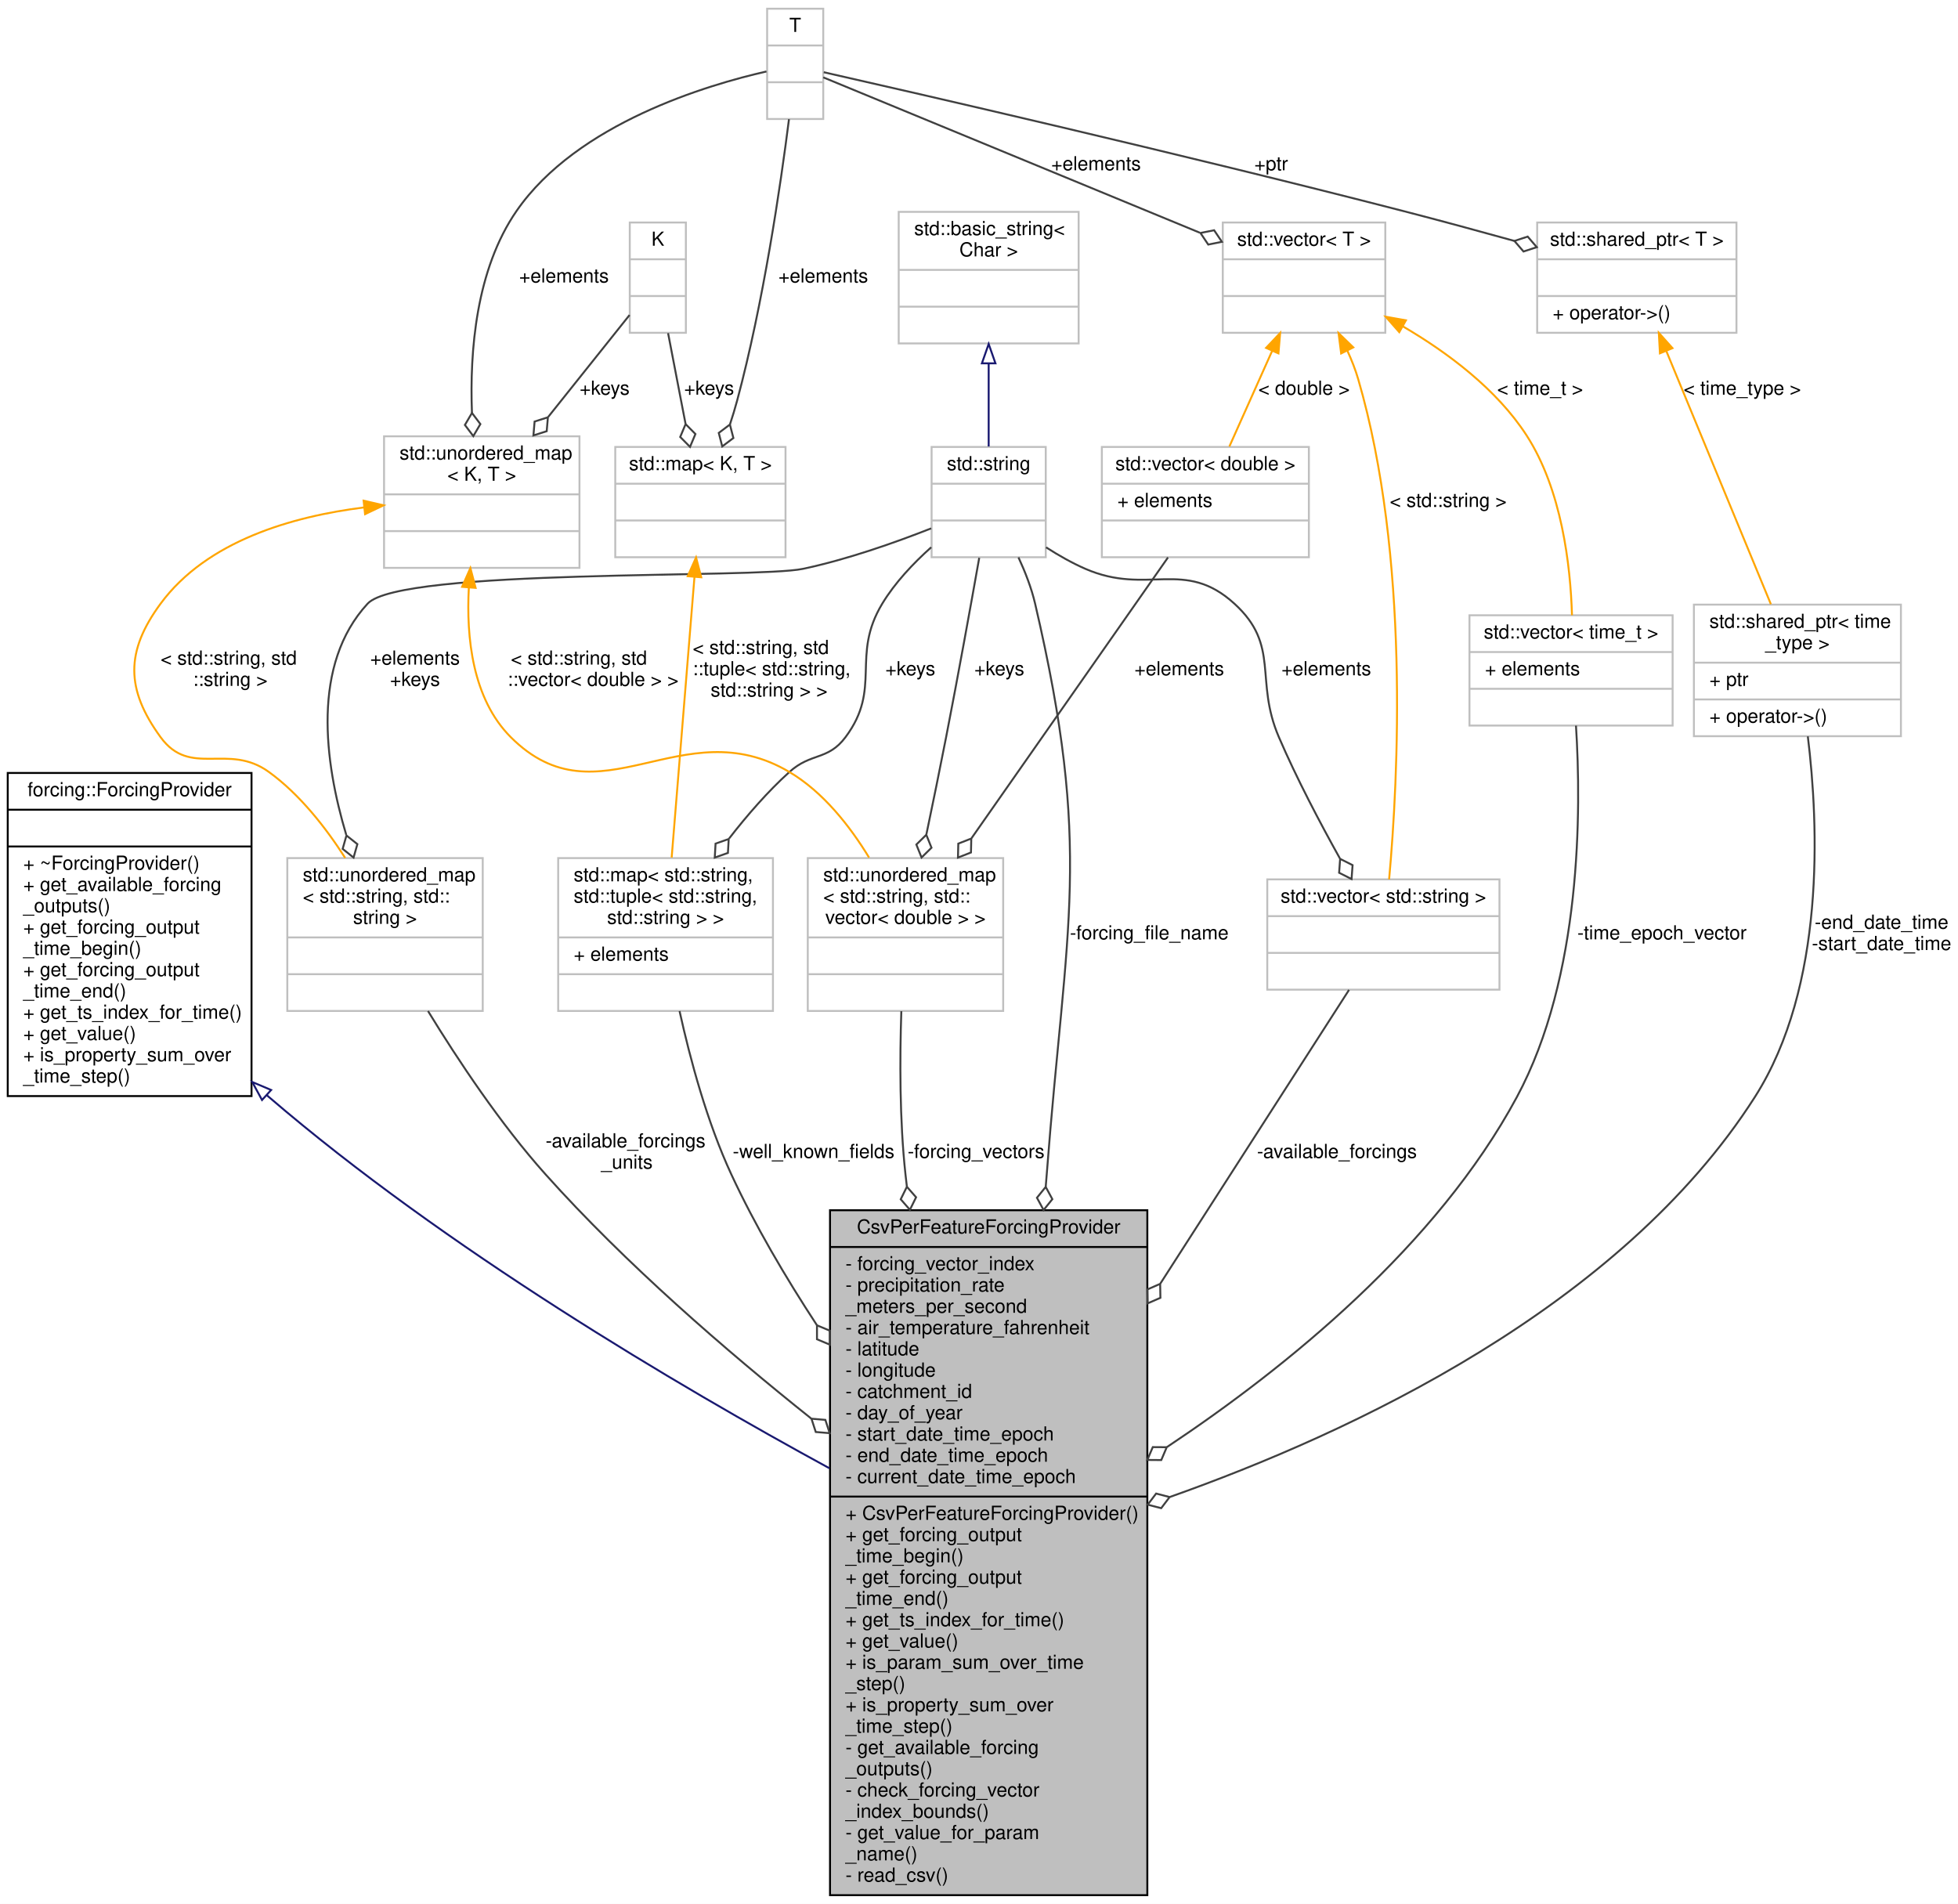
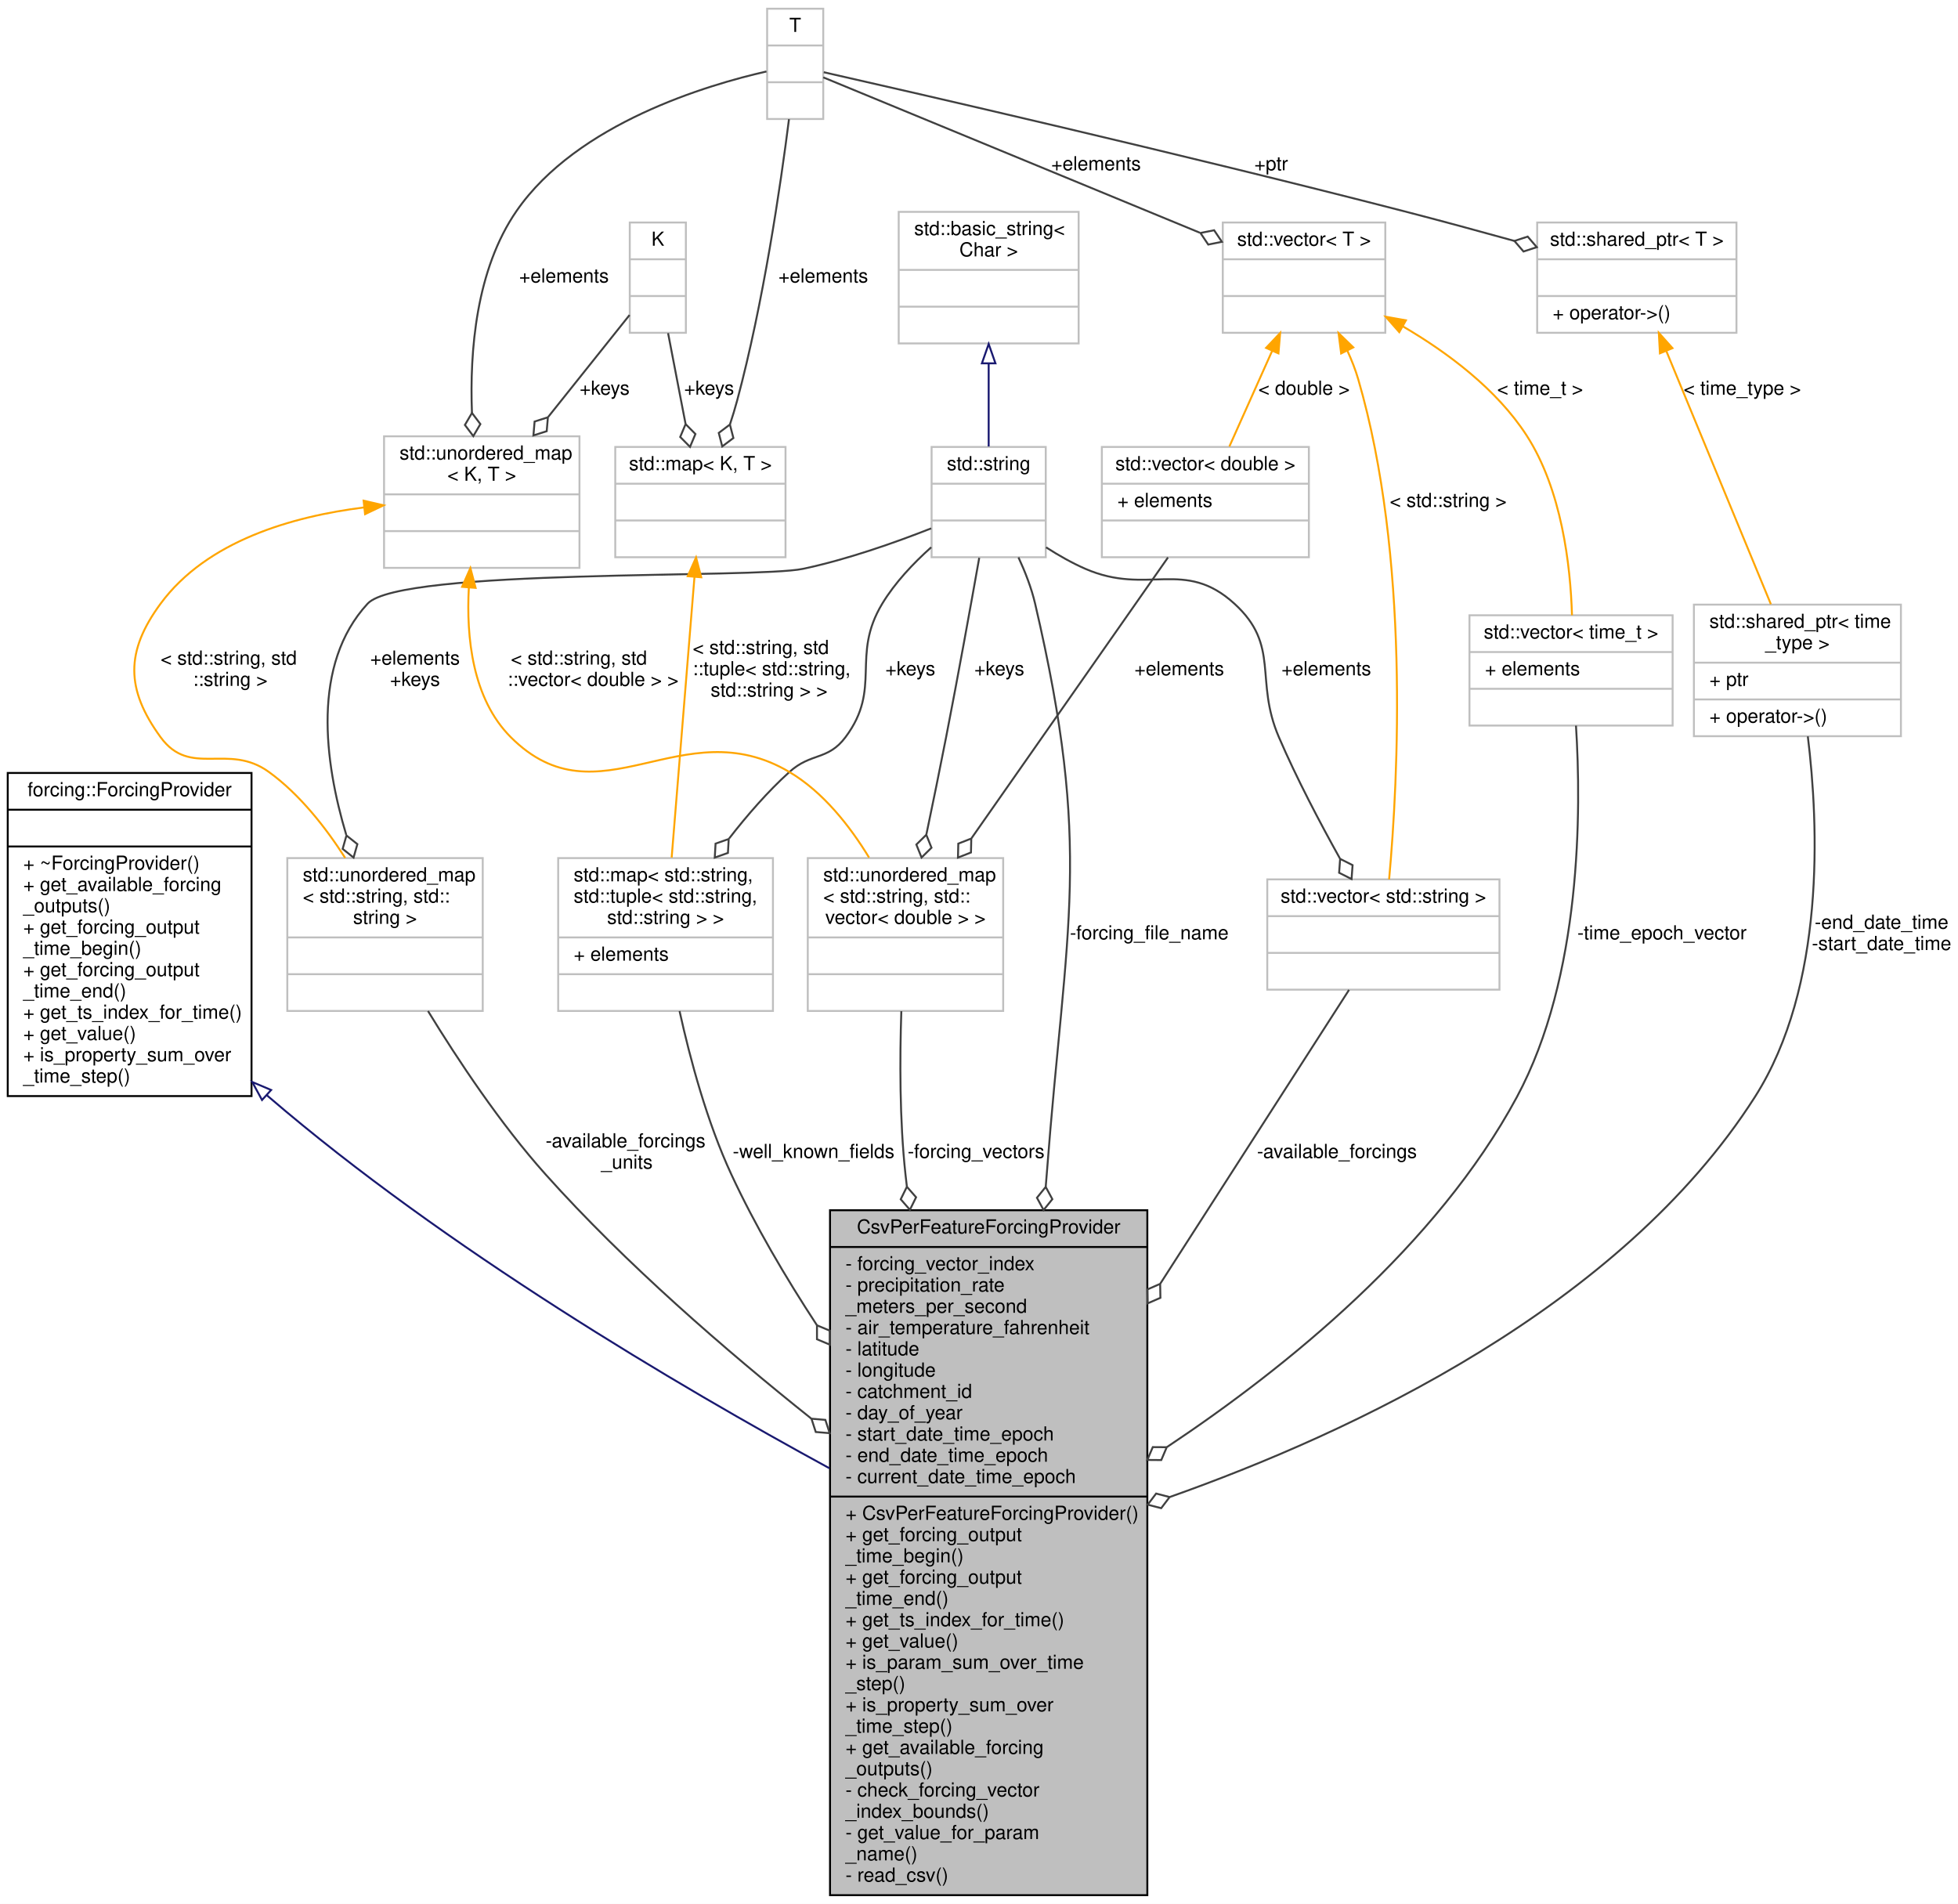
<svg xmlns="http://www.w3.org/2000/svg" xmlns:xlink="http://www.w3.org/1999/xlink" width="1012pt" height="984pt" viewBox="0.00 0.00 1012.00 984.00">
  <g id="graph0" class="graph" transform="scale(1 1) rotate(0) translate(4 980)">
    <polygon fill="white" stroke="transparent" points="-4,4 -4,-980 1008,-980 1008,4 -4,4" />
    <g id="node1" class="node">
      <g id="a_node1">
        <a xlink:title="Forcing class providing time-series precipiation forcing data to the model.">
          <polygon fill="#bfbfbf" stroke="black" points="425,-0.5 425,-354.5 589,-354.5 589,-0.5 425,-0.5" />
          <text text-anchor="middle" x="507" y="-342.5" font-family="Helvetica,sans-Serif" font-size="10.00">CsvPerFeatureForcingProvider</text>
          <polyline fill="none" stroke="black" points="425,-335.5 589,-335.5 " />
          <text text-anchor="start" x="433" y="-323.5" font-family="Helvetica,sans-Serif" font-size="10.00">- forcing_vector_index</text>
          <text text-anchor="start" x="433" y="-312.5" font-family="Helvetica,sans-Serif" font-size="10.00">- precipitation_rate</text>
          <text text-anchor="start" x="433" y="-301.5" font-family="Helvetica,sans-Serif" font-size="10.00">_meters_per_second</text>
          <text text-anchor="start" x="433" y="-290.5" font-family="Helvetica,sans-Serif" font-size="10.00">- air_temperature_fahrenheit</text>
          <text text-anchor="start" x="433" y="-279.5" font-family="Helvetica,sans-Serif" font-size="10.00">- latitude</text>
          <text text-anchor="start" x="433" y="-268.5" font-family="Helvetica,sans-Serif" font-size="10.00">- longitude</text>
          <text text-anchor="start" x="433" y="-257.5" font-family="Helvetica,sans-Serif" font-size="10.00">- catchment_id</text>
          <text text-anchor="start" x="433" y="-246.5" font-family="Helvetica,sans-Serif" font-size="10.00">- day_of_year</text>
          <text text-anchor="start" x="433" y="-235.5" font-family="Helvetica,sans-Serif" font-size="10.00">- start_date_time_epoch</text>
          <text text-anchor="start" x="433" y="-224.5" font-family="Helvetica,sans-Serif" font-size="10.00">- end_date_time_epoch</text>
          <text text-anchor="start" x="433" y="-213.5" font-family="Helvetica,sans-Serif" font-size="10.00">- current_date_time_epoch</text>
          <polyline fill="none" stroke="black" points="425,-206.5 589,-206.5 " />
          <text text-anchor="start" x="433" y="-194.5" font-family="Helvetica,sans-Serif" font-size="10.00">+ CsvPerFeatureForcingProvider()</text>
          <text text-anchor="start" x="433" y="-183.5" font-family="Helvetica,sans-Serif" font-size="10.00">+ get_forcing_output</text>
          <text text-anchor="start" x="433" y="-172.5" font-family="Helvetica,sans-Serif" font-size="10.00">_time_begin()</text>
          <text text-anchor="start" x="433" y="-161.5" font-family="Helvetica,sans-Serif" font-size="10.00">+ get_forcing_output</text>
          <text text-anchor="start" x="433" y="-150.5" font-family="Helvetica,sans-Serif" font-size="10.00">_time_end()</text>
          <text text-anchor="start" x="433" y="-139.5" font-family="Helvetica,sans-Serif" font-size="10.00">+ get_ts_index_for_time()</text>
          <text text-anchor="start" x="433" y="-128.5" font-family="Helvetica,sans-Serif" font-size="10.00">+ get_value()</text>
          <text text-anchor="start" x="433" y="-117.5" font-family="Helvetica,sans-Serif" font-size="10.00">+ is_param_sum_over_time</text>
          <text text-anchor="start" x="433" y="-106.5" font-family="Helvetica,sans-Serif" font-size="10.00">_step()</text>
          <text text-anchor="start" x="433" y="-95.5" font-family="Helvetica,sans-Serif" font-size="10.00">+ is_property_sum_over</text>
          <text text-anchor="start" x="433" y="-84.5" font-family="Helvetica,sans-Serif" font-size="10.00">_time_step()</text>
-           <text text-anchor="start" x="433" y="-73.5" font-family="Helvetica,sans-Serif" font-size="10.00">- get_available_forcing</text>
+           <text text-anchor="start" x="433" y="-73.5" font-family="Helvetica,sans-Serif" font-size="10.00">+ get_available_forcing</text>
          <text text-anchor="start" x="433" y="-62.5" font-family="Helvetica,sans-Serif" font-size="10.00">_outputs()</text>
          <text text-anchor="start" x="433" y="-51.5" font-family="Helvetica,sans-Serif" font-size="10.00">- check_forcing_vector</text>
          <text text-anchor="start" x="433" y="-40.5" font-family="Helvetica,sans-Serif" font-size="10.00">_index_bounds()</text>
          <text text-anchor="start" x="433" y="-29.5" font-family="Helvetica,sans-Serif" font-size="10.00">- get_value_for_param</text>
          <text text-anchor="start" x="433" y="-18.5" font-family="Helvetica,sans-Serif" font-size="10.00">_name()</text>
          <text text-anchor="start" x="433" y="-7.5" font-family="Helvetica,sans-Serif" font-size="10.00">- read_csv()</text>
        </a>
      </g>
    </g>
    <g id="node2" class="node">
      <g id="a_node2">
        <a xlink:href="classforcing_1_1_forcing_provider.html" target="_top" xlink:title="An abstraction interface for types that provides forcing data.">
          <polygon fill="white" stroke="black" points="0,-413.5 0,-580.5 126,-580.5 126,-413.5 0,-413.5" />
          <text text-anchor="middle" x="63" y="-568.5" font-family="Helvetica,sans-Serif" font-size="10.00">forcing::ForcingProvider</text>
          <polyline fill="none" stroke="black" points="0,-561.5 126,-561.5 " />
          <text text-anchor="middle" x="63" y="-549.5" font-family="Helvetica,sans-Serif" font-size="10.00"> </text>
          <polyline fill="none" stroke="black" points="0,-542.5 126,-542.5 " />
          <text text-anchor="start" x="8" y="-530.5" font-family="Helvetica,sans-Serif" font-size="10.00">+ ~ForcingProvider()</text>
          <text text-anchor="start" x="8" y="-519.5" font-family="Helvetica,sans-Serif" font-size="10.00">+ get_available_forcing</text>
          <text text-anchor="start" x="8" y="-508.5" font-family="Helvetica,sans-Serif" font-size="10.00">_outputs()</text>
          <text text-anchor="start" x="8" y="-497.5" font-family="Helvetica,sans-Serif" font-size="10.00">+ get_forcing_output</text>
          <text text-anchor="start" x="8" y="-486.5" font-family="Helvetica,sans-Serif" font-size="10.00">_time_begin()</text>
          <text text-anchor="start" x="8" y="-475.5" font-family="Helvetica,sans-Serif" font-size="10.00">+ get_forcing_output</text>
          <text text-anchor="start" x="8" y="-464.5" font-family="Helvetica,sans-Serif" font-size="10.00">_time_end()</text>
          <text text-anchor="start" x="8" y="-453.5" font-family="Helvetica,sans-Serif" font-size="10.00">+ get_ts_index_for_time()</text>
          <text text-anchor="start" x="8" y="-442.5" font-family="Helvetica,sans-Serif" font-size="10.00">+ get_value()</text>
          <text text-anchor="start" x="8" y="-431.5" font-family="Helvetica,sans-Serif" font-size="10.00">+ is_property_sum_over</text>
          <text text-anchor="start" x="8" y="-420.5" font-family="Helvetica,sans-Serif" font-size="10.00">_time_step()</text>
        </a>
      </g>
    </g>
    <g id="edge1" class="edge">
      <path fill="none" stroke="midnightblue" d="M133.92,-413.94C134.28,-413.62 134.64,-413.31 135,-413 226.24,-334.68 346.02,-263.97 424.68,-221.15" />
      <polygon fill="none" stroke="midnightblue" points="131.43,-411.47 126.37,-420.78 136.13,-416.65 131.43,-411.47" />
    </g>
    <g id="node3" class="node">
      <g id="a_node3">
        <a xlink:title=" ">
          <polygon fill="white" stroke="#bfbfbf" points="284.5,-457.5 284.5,-536.5 395.5,-536.5 395.5,-457.5 284.5,-457.5" />
          <text text-anchor="start" x="292.5" y="-524.5" font-family="Helvetica,sans-Serif" font-size="10.00">std::map&lt; std::string,</text>
          <text text-anchor="start" x="292.5" y="-513.5" font-family="Helvetica,sans-Serif" font-size="10.00"> std::tuple&lt; std::string,</text>
          <text text-anchor="middle" x="340" y="-502.5" font-family="Helvetica,sans-Serif" font-size="10.00"> std::string &gt; &gt;</text>
          <polyline fill="none" stroke="#bfbfbf" points="284.5,-495.5 395.5,-495.5 " />
          <text text-anchor="start" x="292.5" y="-483.5" font-family="Helvetica,sans-Serif" font-size="10.00">+ elements</text>
          <polyline fill="none" stroke="#bfbfbf" points="284.5,-476.5 395.5,-476.5 " />
          <text text-anchor="middle" x="340" y="-464.5" font-family="Helvetica,sans-Serif" font-size="10.00"> </text>
        </a>
      </g>
    </g>
    <g id="edge2" class="edge">
      <path fill="none" stroke="#404040" d="M347.23,-457.44C352.7,-432.61 361.45,-400.03 374,-373 386.23,-346.67 401.9,-319.99 418.16,-295.18" />
      <polygon fill="none" stroke="#404040" points="418.26,-295.02 418.26,-287.81 424.91,-285.03 424.92,-292.24 418.26,-295.02" />
      <text text-anchor="middle" x="416.5" y="-381.5" font-family="Helvetica,sans-Serif" font-size="10.00"> -well_known_fields</text>
    </g>
    <g id="node4" class="node">
      <g id="a_node4">
        <a xlink:title=" ">
          <polygon fill="white" stroke="#bfbfbf" points="477.5,-692 477.5,-749 536.5,-749 536.5,-692 477.5,-692" />
          <text text-anchor="middle" x="507" y="-737" font-family="Helvetica,sans-Serif" font-size="10.00">std::string</text>
          <polyline fill="none" stroke="#bfbfbf" points="477.5,-730 536.5,-730 " />
          <text text-anchor="middle" x="507" y="-718" font-family="Helvetica,sans-Serif" font-size="10.00"> </text>
          <polyline fill="none" stroke="#bfbfbf" points="477.5,-711 536.5,-711 " />
          <text text-anchor="middle" x="507" y="-699" font-family="Helvetica,sans-Serif" font-size="10.00"> </text>
        </a>
      </g>
    </g>
    <g id="edge18" class="edge">
      <path fill="none" stroke="#404040" d="M522.4,-691.92C525.89,-684.39 529.12,-676.07 531,-668 560.77,-540.29 547.02,-503.75 537,-373 536.84,-370.92 536.67,-368.83 536.49,-366.73" />
      <polygon fill="none" stroke="#404040" points="536.48,-366.56 531.95,-360.95 535.38,-354.61 539.91,-360.22 536.48,-366.56" />
      <text text-anchor="middle" x="590" y="-494.5" font-family="Helvetica,sans-Serif" font-size="10.00"> -forcing_file_name</text>
    </g>
    <g id="edge3" class="edge">
      <path fill="none" stroke="#404040" d="M477.3,-697.15C468.05,-688.88 458.56,-678.86 452,-668 435.55,-640.77 452.05,-624.48 433,-599 423.92,-586.85 415.26,-591.17 404,-581 392.82,-570.9 382.17,-558.65 372.89,-546.69" />
      <polygon fill="none" stroke="#404040" points="372.64,-546.37 365.84,-543.98 365.43,-536.78 372.23,-539.17 372.64,-546.37" />
      <text text-anchor="middle" x="466.5" y="-631" font-family="Helvetica,sans-Serif" font-size="10.00"> +keys</text>
    </g>
    <g id="node9" class="node">
      <g id="a_node9">
        <a xlink:title=" ">
          <polygon fill="white" stroke="#bfbfbf" points="413.5,-457.5 413.5,-536.5 514.5,-536.5 514.5,-457.5 413.5,-457.5" />
          <text text-anchor="start" x="421.5" y="-524.5" font-family="Helvetica,sans-Serif" font-size="10.00">std::unordered_map</text>
          <text text-anchor="start" x="421.5" y="-513.5" font-family="Helvetica,sans-Serif" font-size="10.00">&lt; std::string, std::</text>
          <text text-anchor="middle" x="464" y="-502.5" font-family="Helvetica,sans-Serif" font-size="10.00">vector&lt; double &gt; &gt;</text>
          <polyline fill="none" stroke="#bfbfbf" points="413.5,-495.5 514.5,-495.5 " />
          <text text-anchor="middle" x="464" y="-483.5" font-family="Helvetica,sans-Serif" font-size="10.00"> </text>
          <polyline fill="none" stroke="#bfbfbf" points="413.5,-476.5 514.5,-476.5 " />
          <text text-anchor="middle" x="464" y="-464.5" font-family="Helvetica,sans-Serif" font-size="10.00"> </text>
        </a>
      </g>
    </g>
    <g id="edge9" class="edge">
      <path fill="none" stroke="#404040" d="M502.12,-691.7C497.79,-667.26 491.19,-630.73 485,-599 481.8,-582.61 478.15,-564.76 474.79,-548.69" />
      <polygon fill="none" stroke="#404040" points="474.76,-548.55 469.62,-543.5 472.3,-536.8 477.45,-541.86 474.76,-548.55" />
      <text text-anchor="middle" x="512.5" y="-631" font-family="Helvetica,sans-Serif" font-size="10.00"> +keys</text>
    </g>
    <g id="node14" class="node">
      <g id="a_node14">
        <a xlink:title=" ">
          <polygon fill="white" stroke="#bfbfbf" points="144.5,-457.5 144.5,-536.5 245.5,-536.5 245.5,-457.5 144.5,-457.5" />
          <text text-anchor="start" x="152.5" y="-524.5" font-family="Helvetica,sans-Serif" font-size="10.00">std::unordered_map</text>
          <text text-anchor="start" x="152.5" y="-513.5" font-family="Helvetica,sans-Serif" font-size="10.00">&lt; std::string, std::</text>
          <text text-anchor="middle" x="195" y="-502.5" font-family="Helvetica,sans-Serif" font-size="10.00">string &gt;</text>
          <polyline fill="none" stroke="#bfbfbf" points="144.5,-495.5 245.5,-495.5 " />
          <text text-anchor="middle" x="195" y="-483.5" font-family="Helvetica,sans-Serif" font-size="10.00"> </text>
          <polyline fill="none" stroke="#bfbfbf" points="144.5,-476.5 245.5,-476.5 " />
          <text text-anchor="middle" x="195" y="-464.5" font-family="Helvetica,sans-Serif" font-size="10.00"> </text>
        </a>
      </g>
    </g>
    <g id="edge20" class="edge">
      <path fill="none" stroke="#404040" d="M477.3,-706.92C458.61,-699.56 433.8,-690.81 411,-686 386.46,-680.83 203.01,-686.43 186,-668 156.97,-636.55 163.66,-586.28 174.95,-548.54" />
      <polygon fill="none" stroke="#404040" points="175.07,-548.19 173.1,-541.26 178.74,-536.77 180.71,-543.71 175.07,-548.19" />
      <text text-anchor="middle" x="210.5" y="-636.5" font-family="Helvetica,sans-Serif" font-size="10.00"> +elements</text>
      <text text-anchor="middle" x="210.5" y="-625.5" font-family="Helvetica,sans-Serif" font-size="10.00">+keys</text>
    </g>
    <g id="node17" class="node">
      <g id="a_node17">
        <a xlink:title=" ">
          <polygon fill="white" stroke="#bfbfbf" points="651,-468.5 651,-525.5 771,-525.5 771,-468.5 651,-468.5" />
          <text text-anchor="middle" x="711" y="-513.5" font-family="Helvetica,sans-Serif" font-size="10.00">std::vector&lt; std::string &gt;</text>
          <polyline fill="none" stroke="#bfbfbf" points="651,-506.5 771,-506.5 " />
          <text text-anchor="middle" x="711" y="-494.5" font-family="Helvetica,sans-Serif" font-size="10.00"> </text>
          <polyline fill="none" stroke="#bfbfbf" points="651,-487.5 771,-487.5 " />
          <text text-anchor="middle" x="711" y="-475.5" font-family="Helvetica,sans-Serif" font-size="10.00"> </text>
        </a>
      </g>
    </g>
    <g id="edge26" class="edge">
      <path fill="none" stroke="#404040" d="M536.67,-697.11C543.13,-692.96 550.1,-689 557,-686 589.23,-671.99 608.03,-691.68 634,-668 657.89,-646.22 644.22,-628.69 657,-599 666.16,-577.72 678.16,-554.9 688.52,-536.34" />
      <polygon fill="none" stroke="#404040" points="688.65,-536.11 688.13,-528.92 694.56,-525.67 695.09,-532.86 688.65,-536.11" />
      <text text-anchor="middle" x="681.5" y="-631" font-family="Helvetica,sans-Serif" font-size="10.00"> +elements</text>
    </g>
    <g id="node5" class="node">
      <g id="a_node5">
        <a xlink:title=" ">
          <polygon fill="white" stroke="#bfbfbf" points="460.5,-802.5 460.5,-870.5 553.5,-870.5 553.5,-802.5 460.5,-802.5" />
          <text text-anchor="start" x="468.5" y="-858.5" font-family="Helvetica,sans-Serif" font-size="10.00">std::basic_string&lt;</text>
          <text text-anchor="middle" x="507" y="-847.5" font-family="Helvetica,sans-Serif" font-size="10.00"> Char &gt;</text>
          <polyline fill="none" stroke="#bfbfbf" points="460.5,-840.5 553.5,-840.5 " />
          <text text-anchor="middle" x="507" y="-828.5" font-family="Helvetica,sans-Serif" font-size="10.00"> </text>
          <polyline fill="none" stroke="#bfbfbf" points="460.5,-821.5 553.5,-821.5 " />
          <text text-anchor="middle" x="507" y="-809.5" font-family="Helvetica,sans-Serif" font-size="10.00"> </text>
        </a>
      </g>
    </g>
    <g id="edge4" class="edge">
      <path fill="none" stroke="midnightblue" d="M507,-792.03C507,-777.67 507,-762.1 507,-749.24" />
      <polygon fill="none" stroke="midnightblue" points="503.5,-792.22 507,-802.22 510.5,-792.22 503.5,-792.22" />
    </g>
    <g id="node6" class="node">
      <g id="a_node6">
        <a xlink:title=" ">
          <polygon fill="white" stroke="#bfbfbf" points="314,-692 314,-749 402,-749 402,-692 314,-692" />
          <text text-anchor="middle" x="358" y="-737" font-family="Helvetica,sans-Serif" font-size="10.00">std::map&lt; K, T &gt;</text>
          <polyline fill="none" stroke="#bfbfbf" points="314,-730 402,-730 " />
          <text text-anchor="middle" x="358" y="-718" font-family="Helvetica,sans-Serif" font-size="10.00"> </text>
          <polyline fill="none" stroke="#bfbfbf" points="314,-711 402,-711 " />
          <text text-anchor="middle" x="358" y="-699" font-family="Helvetica,sans-Serif" font-size="10.00"> </text>
        </a>
      </g>
    </g>
    <g id="edge5" class="edge">
      <path fill="none" stroke="orange" d="M354.95,-681.91C351.66,-641.51 346.47,-577.62 343.15,-536.77" />
      <polygon fill="orange" stroke="orange" points="351.46,-682.21 355.76,-691.89 358.44,-681.64 351.46,-682.21" />
      <text text-anchor="start" x="354" y="-642" font-family="Helvetica,sans-Serif" font-size="10.00"> &lt; std::string, std</text>
      <text text-anchor="start" x="354" y="-631" font-family="Helvetica,sans-Serif" font-size="10.00">::tuple&lt; std::string,</text>
      <text text-anchor="middle" x="393.5" y="-620" font-family="Helvetica,sans-Serif" font-size="10.00"> std::string &gt; &gt;</text>
    </g>
    <g id="node7" class="node">
      <g id="a_node7">
        <a xlink:title=" ">
          <polygon fill="white" stroke="#bfbfbf" points="321.5,-808 321.5,-865 350.5,-865 350.5,-808 321.5,-808" />
          <text text-anchor="middle" x="336" y="-853" font-family="Helvetica,sans-Serif" font-size="10.00">K</text>
          <polyline fill="none" stroke="#bfbfbf" points="321.5,-846 350.5,-846 " />
          <text text-anchor="middle" x="336" y="-834" font-family="Helvetica,sans-Serif" font-size="10.00"> </text>
          <polyline fill="none" stroke="#bfbfbf" points="321.5,-827 350.5,-827 " />
          <text text-anchor="middle" x="336" y="-815" font-family="Helvetica,sans-Serif" font-size="10.00"> </text>
        </a>
      </g>
    </g>
    <g id="edge6" class="edge">
      <path fill="none" stroke="#404040" d="M341.3,-807.81C343.39,-796.95 345.8,-784.39 348,-773 348.75,-769.11 349.54,-765.05 350.32,-761" />
      <polygon fill="none" stroke="#404040" points="350.36,-760.81 347.57,-754.16 352.64,-749.03 355.43,-755.68 350.36,-760.81" />
      <text text-anchor="middle" x="362.5" y="-776" font-family="Helvetica,sans-Serif" font-size="10.00"> +keys</text>
    </g>
    <g id="node12" class="node">
      <g id="a_node12">
        <a xlink:title=" ">
          <polygon fill="white" stroke="#bfbfbf" points="194.5,-686.5 194.5,-754.5 295.5,-754.5 295.5,-686.5 194.5,-686.5" />
          <text text-anchor="start" x="202.5" y="-742.5" font-family="Helvetica,sans-Serif" font-size="10.00">std::unordered_map</text>
          <text text-anchor="middle" x="245" y="-731.5" font-family="Helvetica,sans-Serif" font-size="10.00">&lt; K, T &gt;</text>
          <polyline fill="none" stroke="#bfbfbf" points="194.5,-724.5 295.5,-724.5 " />
          <text text-anchor="middle" x="245" y="-712.5" font-family="Helvetica,sans-Serif" font-size="10.00"> </text>
          <polyline fill="none" stroke="#bfbfbf" points="194.5,-705.5 295.5,-705.5 " />
          <text text-anchor="middle" x="245" y="-693.5" font-family="Helvetica,sans-Serif" font-size="10.00"> </text>
        </a>
      </g>
    </g>
    <g id="edge14" class="edge">
      <path fill="none" stroke="#404040" d="M321.38,-817.18C310.05,-802.99 293.89,-782.74 279.34,-764.52" />
      <polygon fill="none" stroke="#404040" points="279.18,-764.32 272.31,-762.13 271.7,-754.95 278.57,-757.14 279.18,-764.32" />
      <text text-anchor="middle" x="308.5" y="-776" font-family="Helvetica,sans-Serif" font-size="10.00"> +keys</text>
    </g>
    <g id="node8" class="node">
      <g id="a_node8">
        <a xlink:title=" ">
          <polygon fill="white" stroke="#bfbfbf" points="392.5,-918.5 392.5,-975.5 421.5,-975.5 421.5,-918.5 392.5,-918.5" />
          <text text-anchor="middle" x="407" y="-963.5" font-family="Helvetica,sans-Serif" font-size="10.00">T</text>
          <polyline fill="none" stroke="#bfbfbf" points="392.5,-956.5 421.5,-956.5 " />
          <text text-anchor="middle" x="407" y="-944.5" font-family="Helvetica,sans-Serif" font-size="10.00"> </text>
          <polyline fill="none" stroke="#bfbfbf" points="392.5,-937.5 421.5,-937.5 " />
          <text text-anchor="middle" x="407" y="-925.5" font-family="Helvetica,sans-Serif" font-size="10.00"> </text>
        </a>
      </g>
    </g>
    <g id="edge7" class="edge">
      <path fill="none" stroke="#404040" d="M403.79,-918.4C399.42,-883.97 390.57,-823.49 377,-773 375.92,-768.97 374.65,-764.8 373.29,-760.68" />
      <polygon fill="none" stroke="#404040" points="373.26,-760.59 367.5,-756.25 369.29,-749.27 375.05,-753.61 373.26,-760.59" />
      <text text-anchor="middle" x="421.5" y="-834" font-family="Helvetica,sans-Serif" font-size="10.00"> +elements</text>
    </g>
    <g id="node11" class="node">
      <g id="a_node11">
        <a xlink:title=" ">
          <polygon fill="white" stroke="#bfbfbf" points="628,-808 628,-865 712,-865 712,-808 628,-808" />
          <text text-anchor="middle" x="670" y="-853" font-family="Helvetica,sans-Serif" font-size="10.00">std::vector&lt; T &gt;</text>
          <polyline fill="none" stroke="#bfbfbf" points="628,-846 712,-846 " />
          <text text-anchor="middle" x="670" y="-834" font-family="Helvetica,sans-Serif" font-size="10.00"> </text>
          <polyline fill="none" stroke="#bfbfbf" points="628,-827 712,-827 " />
          <text text-anchor="middle" x="670" y="-815" font-family="Helvetica,sans-Serif" font-size="10.00"> </text>
        </a>
      </g>
    </g>
    <g id="edge12" class="edge">
      <path fill="none" stroke="#404040" d="M421.51,-940.01C457.93,-924.99 554.66,-885.08 616.13,-859.72" />
      <polygon fill="none" stroke="#404040" points="616.46,-859.59 620.48,-853.6 627.55,-855.01 623.53,-861 616.46,-859.59" />
      <text text-anchor="middle" x="562.5" y="-892" font-family="Helvetica,sans-Serif" font-size="10.00"> +elements</text>
    </g>
    <g id="edge15" class="edge">
      <path fill="none" stroke="#404040" d="M392.16,-943.06C362.14,-936.26 294.43,-916.43 263,-871 242.06,-840.73 238.71,-798.53 239.93,-766.68" />
      <polygon fill="none" stroke="#404040" points="239.94,-766.58 236.29,-760.36 240.63,-754.6 244.28,-760.82 239.94,-766.58" />
      <text text-anchor="middle" x="287.5" y="-834" font-family="Helvetica,sans-Serif" font-size="10.00"> +elements</text>
    </g>
    <g id="node16" class="node">
      <g id="a_node16">
        <a xlink:title=" ">
          <polygon fill="white" stroke="#bfbfbf" points="790.5,-808 790.5,-865 893.5,-865 893.5,-808 790.5,-808" />
          <text text-anchor="middle" x="842" y="-853" font-family="Helvetica,sans-Serif" font-size="10.00">std::shared_ptr&lt; T &gt;</text>
          <polyline fill="none" stroke="#bfbfbf" points="790.5,-846 893.5,-846 " />
          <text text-anchor="middle" x="842" y="-834" font-family="Helvetica,sans-Serif" font-size="10.00"> </text>
          <polyline fill="none" stroke="#bfbfbf" points="790.5,-827 893.5,-827 " />
          <text text-anchor="start" x="798.5" y="-815" font-family="Helvetica,sans-Serif" font-size="10.00">+ operator-&gt;()</text>
        </a>
      </g>
    </g>
    <g id="edge24" class="edge">
      <path fill="none" stroke="#404040" d="M421.76,-942.67C466.77,-932.48 606.21,-900.59 721,-871 739.79,-866.16 760.14,-860.63 778.7,-855.48" />
      <polygon fill="none" stroke="#404040" points="778.73,-855.47 783.44,-850.01 790.29,-852.25 785.59,-857.72 778.73,-855.47" />
      <text text-anchor="middle" x="653" y="-892" font-family="Helvetica,sans-Serif" font-size="10.00"> +ptr</text>
    </g>
    <g id="edge8" class="edge">
      <path fill="none" stroke="#404040" d="M461.86,-457.38C461.04,-433.09 460.93,-401.13 464,-373 464.23,-370.93 464.46,-368.85 464.72,-366.77" />
      <polygon fill="none" stroke="#404040" points="464.73,-366.63 461.54,-360.16 466.29,-354.73 469.48,-361.2 464.73,-366.63" />
      <text text-anchor="middle" x="500.5" y="-381.5" font-family="Helvetica,sans-Serif" font-size="10.00"> -forcing_vectors</text>
    </g>
    <g id="node10" class="node">
      <g id="a_node10">
        <a xlink:title=" ">
          <polygon fill="white" stroke="#bfbfbf" points="565.5,-692 565.5,-749 672.5,-749 672.5,-692 565.5,-692" />
          <text text-anchor="middle" x="619" y="-737" font-family="Helvetica,sans-Serif" font-size="10.00">std::vector&lt; double &gt;</text>
          <polyline fill="none" stroke="#bfbfbf" points="565.5,-730 672.5,-730 " />
          <text text-anchor="start" x="573.5" y="-718" font-family="Helvetica,sans-Serif" font-size="10.00">+ elements</text>
          <polyline fill="none" stroke="#bfbfbf" points="565.5,-711 672.5,-711 " />
          <text text-anchor="middle" x="619" y="-699" font-family="Helvetica,sans-Serif" font-size="10.00"> </text>
        </a>
      </g>
    </g>
    <g id="edge10" class="edge">
      <path fill="none" stroke="#404040" d="M599.68,-691.89C574.31,-655.64 529.33,-591.36 498.15,-546.8" />
      <polygon fill="none" stroke="#404040" points="498.01,-546.61 491.3,-543.98 491.13,-536.77 497.85,-539.4 498.01,-546.61" />
      <text text-anchor="middle" x="605.5" y="-631" font-family="Helvetica,sans-Serif" font-size="10.00"> +elements</text>
    </g>
    <g id="edge11" class="edge">
      <path fill="none" stroke="orange" d="M653.57,-798.77C646.37,-782.69 638.07,-764.13 631.41,-749.24" />
      <polygon fill="orange" stroke="orange" points="650.38,-800.2 657.65,-807.9 656.77,-797.35 650.38,-800.2" />
      <text text-anchor="middle" x="670" y="-776" font-family="Helvetica,sans-Serif" font-size="10.00"> &lt; double &gt;</text>
    </g>
    <g id="node13" class="node">
      <g id="a_node13">
        <a xlink:title=" ">
          <polygon fill="white" stroke="#bfbfbf" points="755.5,-605 755.5,-662 860.5,-662 860.5,-605 755.5,-605" />
          <text text-anchor="middle" x="808" y="-650" font-family="Helvetica,sans-Serif" font-size="10.00">std::vector&lt; time_t &gt;</text>
          <polyline fill="none" stroke="#bfbfbf" points="755.5,-643 860.5,-643 " />
          <text text-anchor="start" x="763.5" y="-631" font-family="Helvetica,sans-Serif" font-size="10.00">+ elements</text>
          <polyline fill="none" stroke="#bfbfbf" points="755.5,-624 860.5,-624 " />
          <text text-anchor="middle" x="808" y="-612" font-family="Helvetica,sans-Serif" font-size="10.00"> </text>
        </a>
      </g>
    </g>
    <g id="edge17" class="edge">
      <path fill="none" stroke="orange" d="M721.21,-811.24C744.17,-797.8 769.51,-778.93 785,-755 803.17,-726.93 807.7,-687.97 808.49,-662.03" />
      <polygon fill="orange" stroke="orange" points="719.22,-808.34 712.22,-816.3 722.65,-814.44 719.22,-808.34" />
      <text text-anchor="middle" x="792" y="-776" font-family="Helvetica,sans-Serif" font-size="10.00"> &lt; time_t &gt;</text>
    </g>
    <g id="edge27" class="edge">
      <path fill="none" stroke="orange" d="M692.37,-798.78C694.6,-793.94 696.56,-788.94 698,-784 724.69,-692.38 718.66,-577.31 713.97,-525.51" />
      <polygon fill="orange" stroke="orange" points="689.18,-797.33 687.84,-807.84 695.45,-800.46 689.18,-797.33" />
      <text text-anchor="middle" x="744.5" y="-718" font-family="Helvetica,sans-Serif" font-size="10.00"> &lt; std::string &gt;</text>
    </g>
    <g id="edge13" class="edge">
      <path fill="none" stroke="orange" d="M238.33,-676.43C236.91,-650.52 240.2,-618.81 260,-599 305.6,-553.38 348.5,-613.86 404,-581 421.44,-570.67 435.25,-553.08 445.2,-536.75" />
      <polygon fill="orange" stroke="orange" points="234.84,-676.71 239.12,-686.41 241.82,-676.16 234.84,-676.71" />
      <text text-anchor="start" x="260" y="-636.5" font-family="Helvetica,sans-Serif" font-size="10.00"> &lt; std::string, std</text>
      <text text-anchor="middle" x="302.5" y="-625.5" font-family="Helvetica,sans-Serif" font-size="10.00">::vector&lt; double &gt; &gt;</text>
    </g>
    <g id="edge21" class="edge">
      <path fill="none" stroke="orange" d="M184.1,-717.73C147.28,-713.12 102.97,-700.53 79,-668 60.81,-643.31 60.94,-623.78 79,-599 94.4,-577.87 113.84,-596.36 135,-581 150.97,-569.41 164.37,-552.26 174.43,-536.56" />
      <polygon fill="orange" stroke="orange" points="183.94,-721.23 194.26,-718.83 184.69,-714.27 183.94,-721.23" />
      <text text-anchor="start" x="79" y="-636.5" font-family="Helvetica,sans-Serif" font-size="10.00"> &lt; std::string, std</text>
      <text text-anchor="middle" x="115" y="-625.5" font-family="Helvetica,sans-Serif" font-size="10.00">::string &gt;</text>
    </g>
    <g id="edge16" class="edge">
      <path fill="none" stroke="#404040" d="M810.55,-604.95C813.32,-561.4 813.52,-475.24 780,-413 738.61,-336.14 661.08,-273.32 599.18,-232.12" />
      <polygon fill="none" stroke="#404040" points="599.03,-232.02 591.82,-232.07 589,-225.44 596.21,-225.38 599.03,-232.02" />
      <text text-anchor="middle" x="855" y="-494.5" font-family="Helvetica,sans-Serif" font-size="10.00"> -time_epoch_vector</text>
    </g>
    <g id="edge19" class="edge">
      <path fill="none" stroke="#404040" d="M217.21,-457.47C232.67,-432.19 254.63,-399.1 278,-373 319.16,-327.02 371.19,-281.99 415.25,-246.86" />
      <polygon fill="none" stroke="#404040" points="415.41,-246.74 417.63,-239.88 424.82,-239.29 422.59,-246.15 415.41,-246.74" />
      <text text-anchor="start" x="278" y="-387" font-family="Helvetica,sans-Serif" font-size="10.00"> -available_forcings</text>
      <text text-anchor="middle" x="320" y="-376" font-family="Helvetica,sans-Serif" font-size="10.00">_units</text>
    </g>
    <g id="node15" class="node">
      <g id="a_node15">
        <a xlink:title=" ">
          <polygon fill="white" stroke="#bfbfbf" points="871.5,-599.5 871.5,-667.5 978.5,-667.5 978.5,-599.5 871.5,-599.5" />
          <text text-anchor="start" x="879.5" y="-655.5" font-family="Helvetica,sans-Serif" font-size="10.00">std::shared_ptr&lt; time</text>
          <text text-anchor="middle" x="925" y="-644.5" font-family="Helvetica,sans-Serif" font-size="10.00">_type &gt;</text>
          <polyline fill="none" stroke="#bfbfbf" points="871.5,-637.5 978.5,-637.5 " />
          <text text-anchor="start" x="879.5" y="-625.5" font-family="Helvetica,sans-Serif" font-size="10.00">+ ptr</text>
          <polyline fill="none" stroke="#bfbfbf" points="871.5,-618.5 978.5,-618.5 " />
          <text text-anchor="start" x="879.5" y="-606.5" font-family="Helvetica,sans-Serif" font-size="10.00">+ operator-&gt;()</text>
        </a>
      </g>
    </g>
    <g id="edge22" class="edge">
      <path fill="none" stroke="#404040" d="M930.38,-599.4C936,-553.67 939.57,-470.3 903,-413 833.58,-304.22 694.12,-239.36 600.64,-206.3" />
      <polygon fill="none" stroke="#404040" points="600.53,-206.26 593.55,-208.07 589.19,-202.32 596.17,-200.51 600.53,-206.26" />
      <text text-anchor="middle" x="968.5" y="-500" font-family="Helvetica,sans-Serif" font-size="10.00"> -end_date_time</text>
      <text text-anchor="middle" x="968.5" y="-489" font-family="Helvetica,sans-Serif" font-size="10.00">-start_date_time</text>
    </g>
    <g id="edge23" class="edge">
      <path fill="none" stroke="orange" d="M857.3,-798.44C872.76,-761.01 896.43,-703.7 911.29,-667.7" />
      <polygon fill="orange" stroke="orange" points="853.95,-797.39 853.37,-807.97 860.42,-800.07 853.95,-797.39" />
      <text text-anchor="middle" x="896.5" y="-776" font-family="Helvetica,sans-Serif" font-size="10.00"> &lt; time_type &gt;</text>
    </g>
    <g id="edge25" class="edge">
      <path fill="none" stroke="#404040" d="M693.25,-468.38C671.31,-434.22 632.35,-373.59 595.72,-316.58" />
      <polygon fill="none" stroke="#404040" points="595.63,-316.45 589.03,-313.56 589.15,-306.35 595.76,-309.24 595.63,-316.45" />
      <text text-anchor="middle" x="687" y="-381.5" font-family="Helvetica,sans-Serif" font-size="10.00"> -available_forcings</text>
    </g>
  </g>
</svg>
